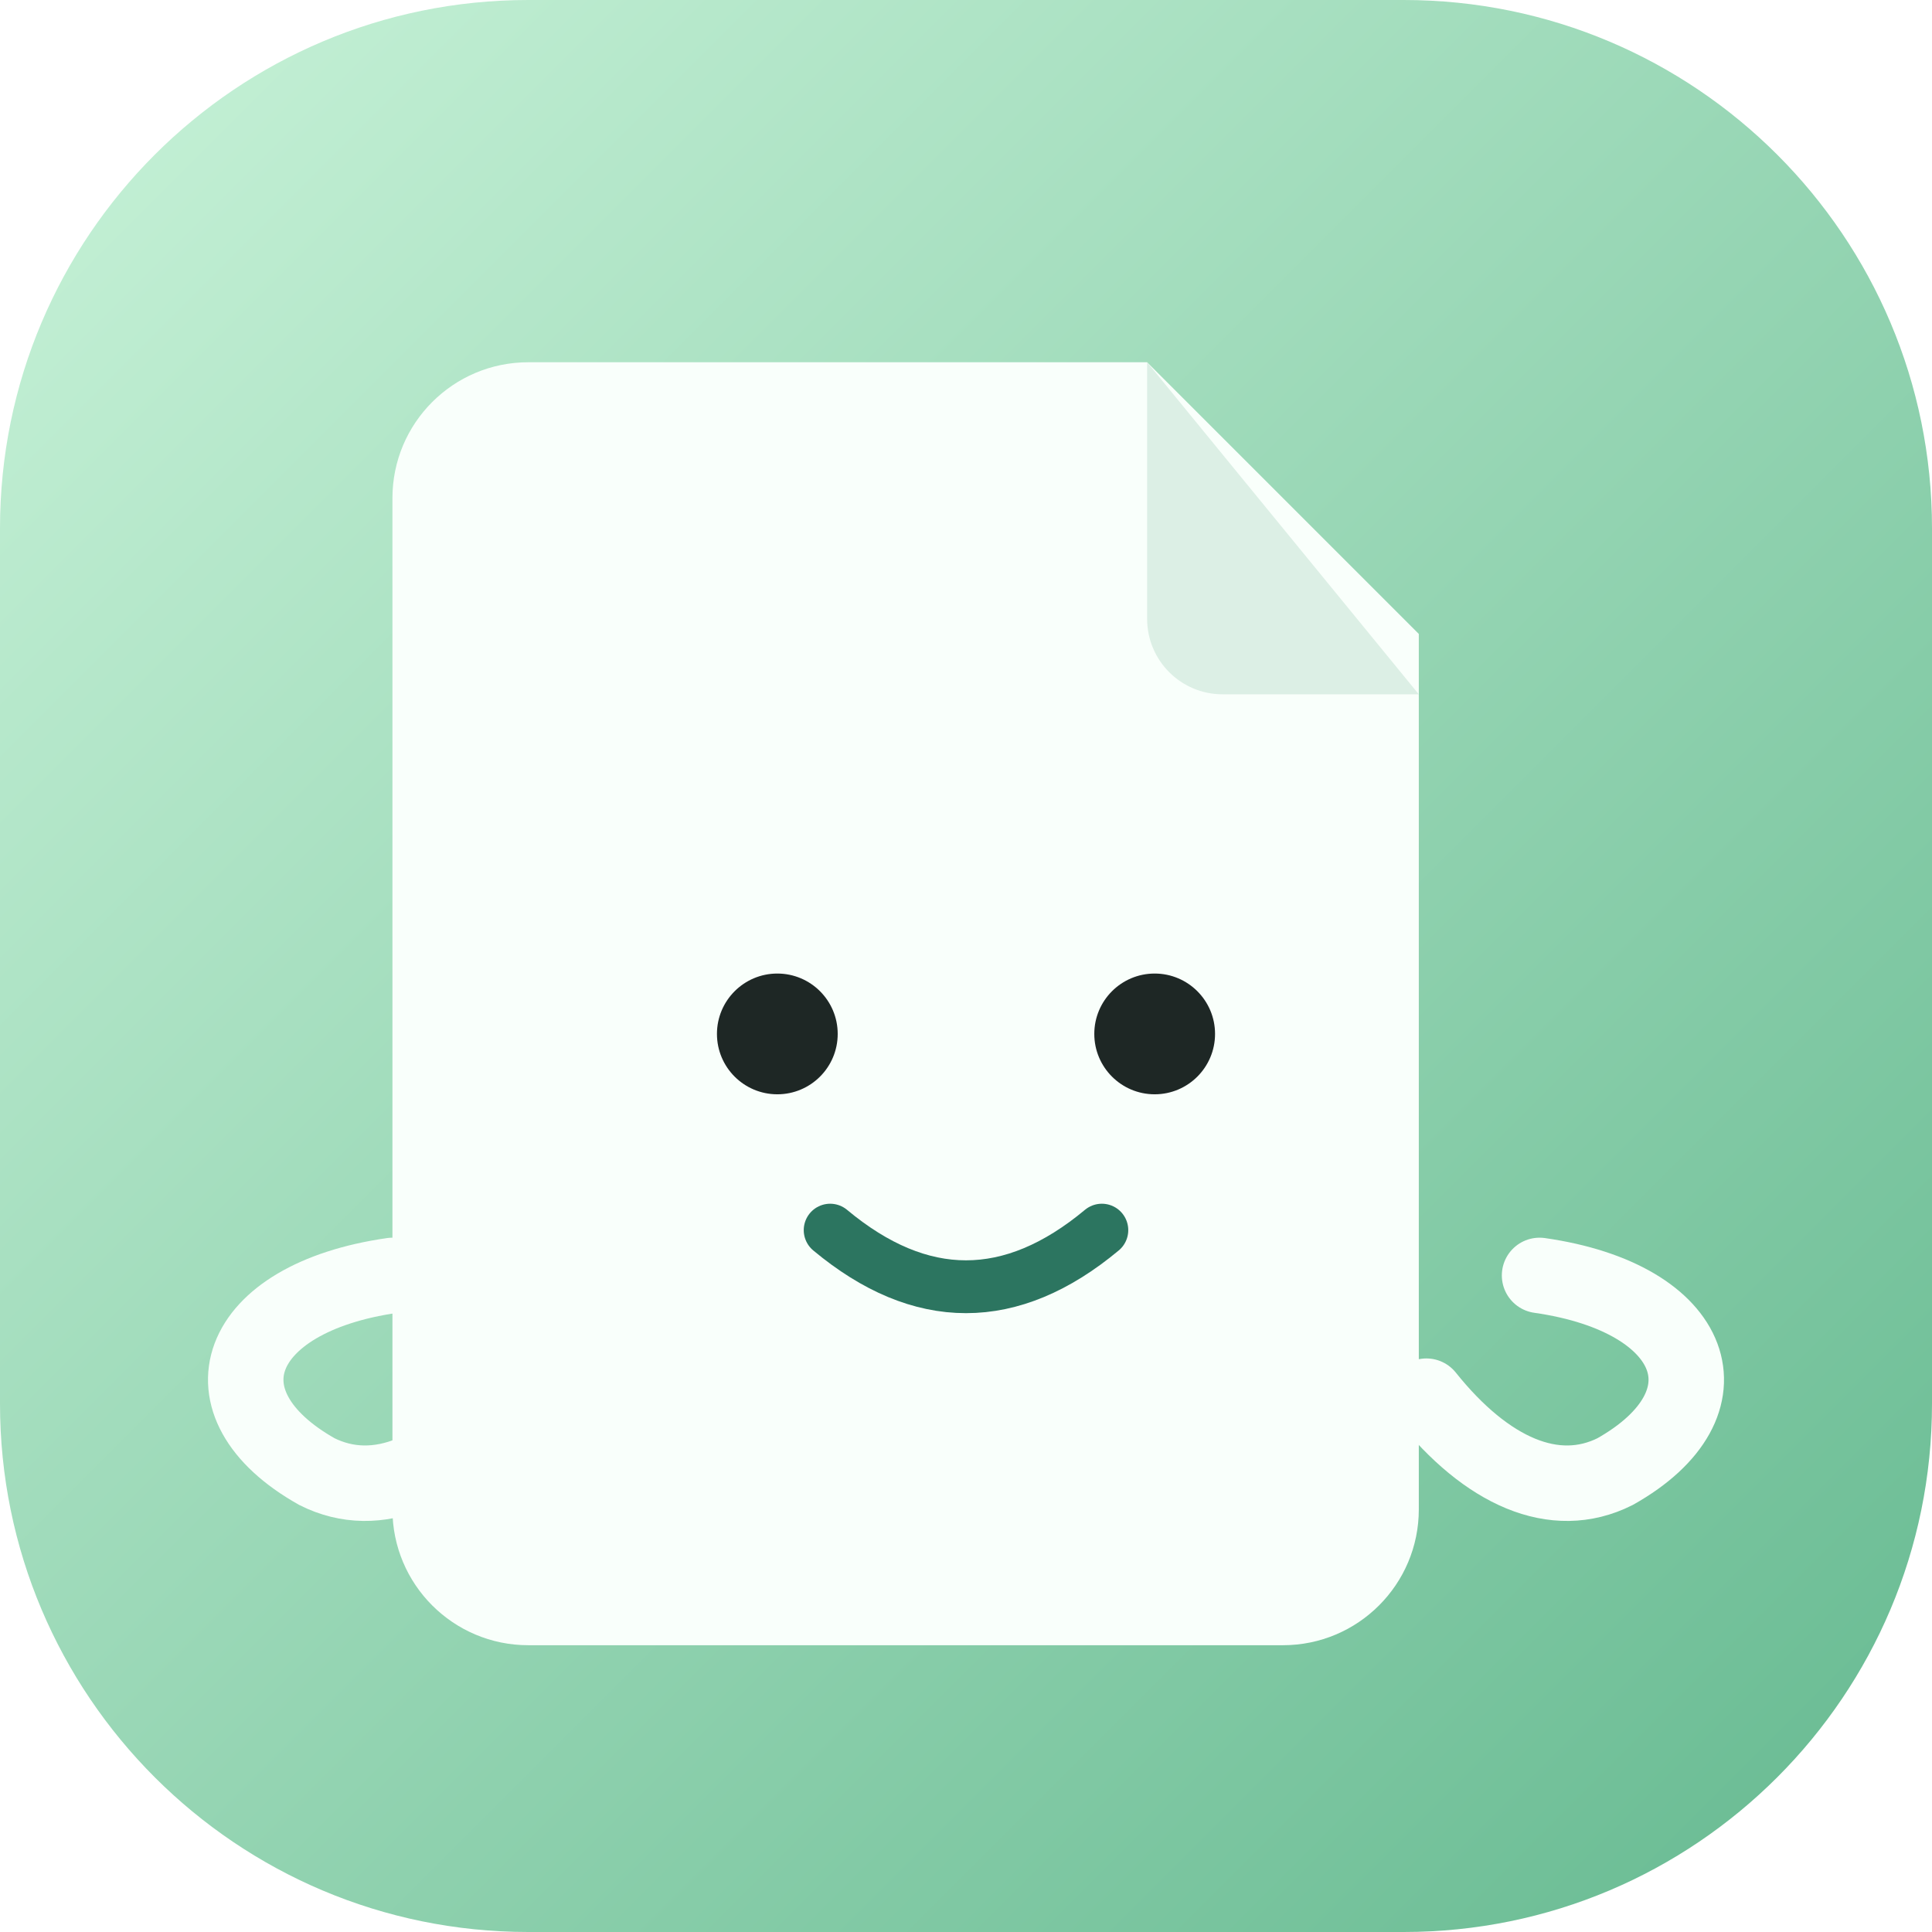
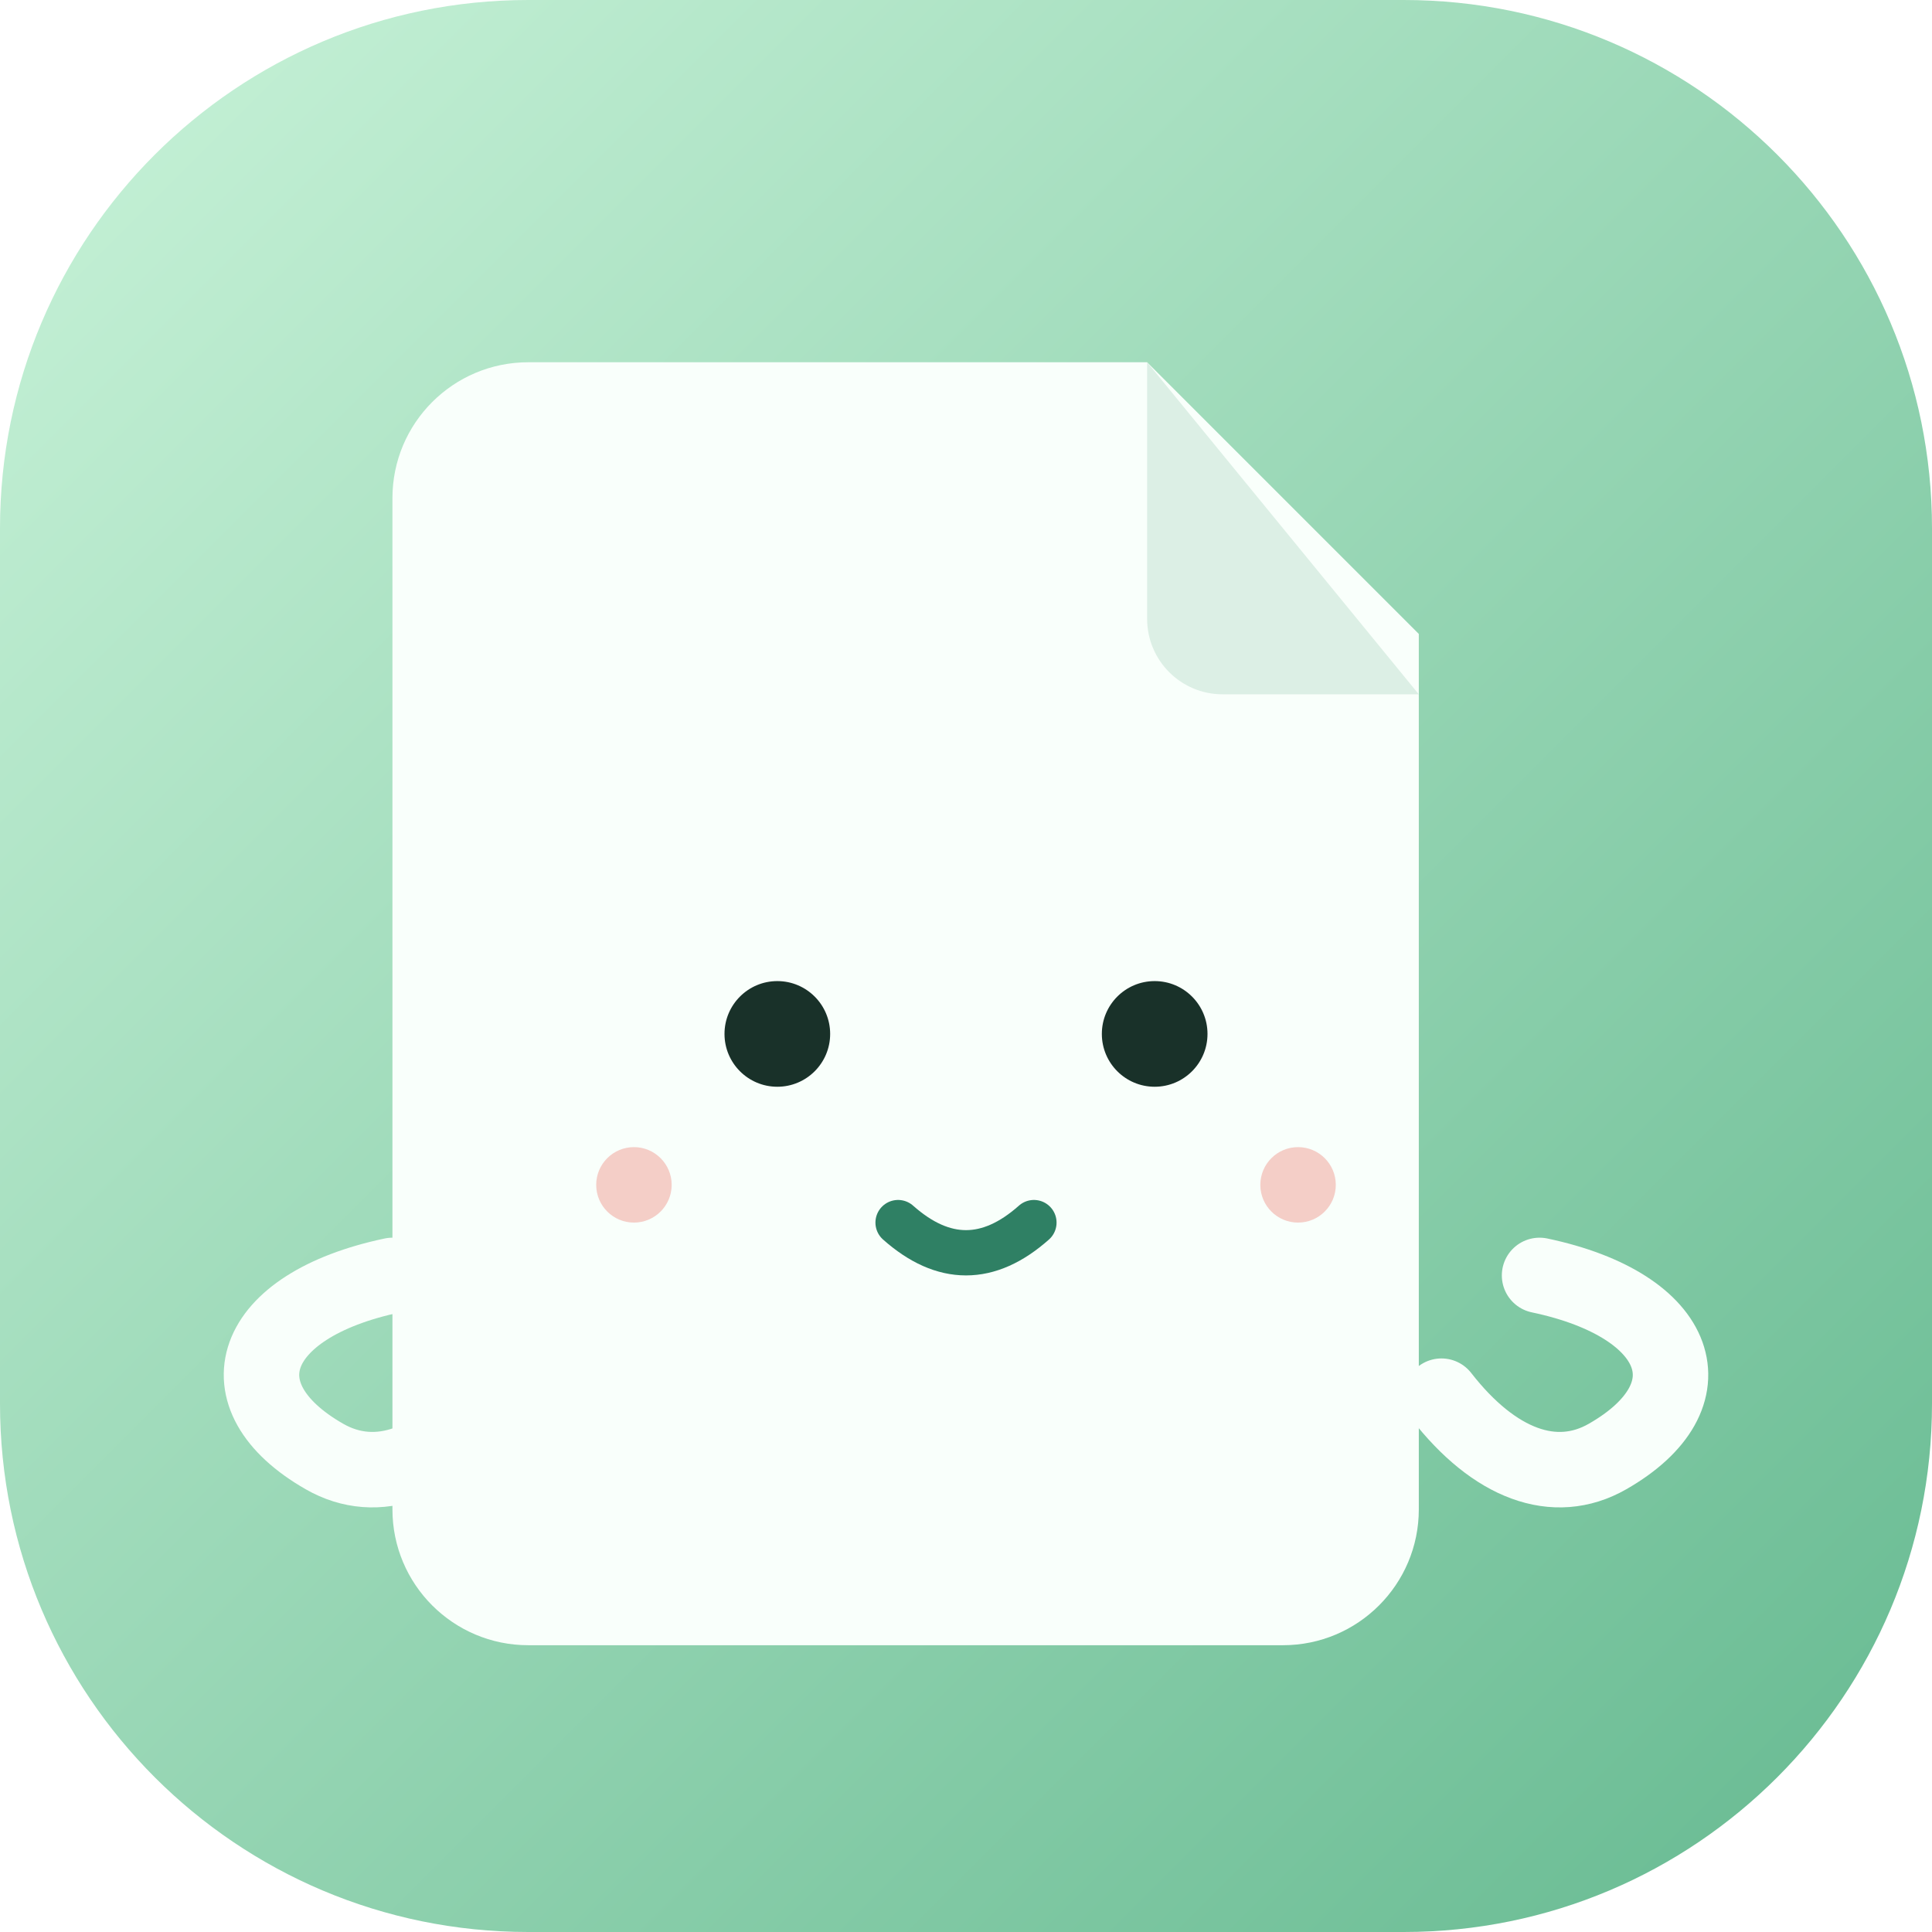
<svg xmlns="http://www.w3.org/2000/svg" viewBox="0 0 256 256">
  <defs>
    <linearGradient id="g" x1="0" y1="0" x2="1" y2="1">
      <stop stop-color="#c9f3d9" />
      <stop offset="1" stop-color="#65b990" />
    </linearGradient>
  </defs>
  <rect width="256" height="256" rx="70" fill="url(#g)" />
  <path d="M70 48h82l36 36v116a18 18 0 0 1-18 18H70a18 18 0 0 1-18-18V66a18 18 0 0 1 18-18Z" fill="#f9fffb" />
  <path d="M152 48v34a10 10 0 0 0 10 10h26" fill="#dcefe5" />
-   <circle cx="103" cy="137" r="8" fill="#1e2725" />
-   <circle cx="153" cy="137" r="8" fill="#1e2725" />
-   <path d="M110 163q18 15 36 0" fill="none" stroke="#2c7560" stroke-width="7" stroke-linecap="round" />
-   <path d="M52 169c-21 3-26 17-10 26 8 4 17 0 25-10M204 169c21 3 26 17 10 26-8 4-17 0-25-10" fill="none" stroke="#f9fffb" stroke-width="10" stroke-linecap="round" />
+   <circle cx="103" cy="137" r="7" fill="#193129" />
+   <circle cx="153" cy="137" r="7" fill="#193129" />
+   <circle cx="84" cy="157" r="5" fill="#f2b9b1" opacity=".7" />
+   <circle cx="172" cy="157" r="5" fill="#f2b9b1" opacity=".7" />
+   <path d="M119 162q9 8 18 0" fill="none" stroke="#2f8064" stroke-width="6" stroke-linecap="round" />
+   <path d="M52 169c-19 4-23 16-9 24 7 4 15 1 22-8M204 169c19 4 23 16 9 24-7 4-15 1-22-8" fill="none" stroke="#f9fffb" stroke-width="10" stroke-linecap="round" />
</svg>
